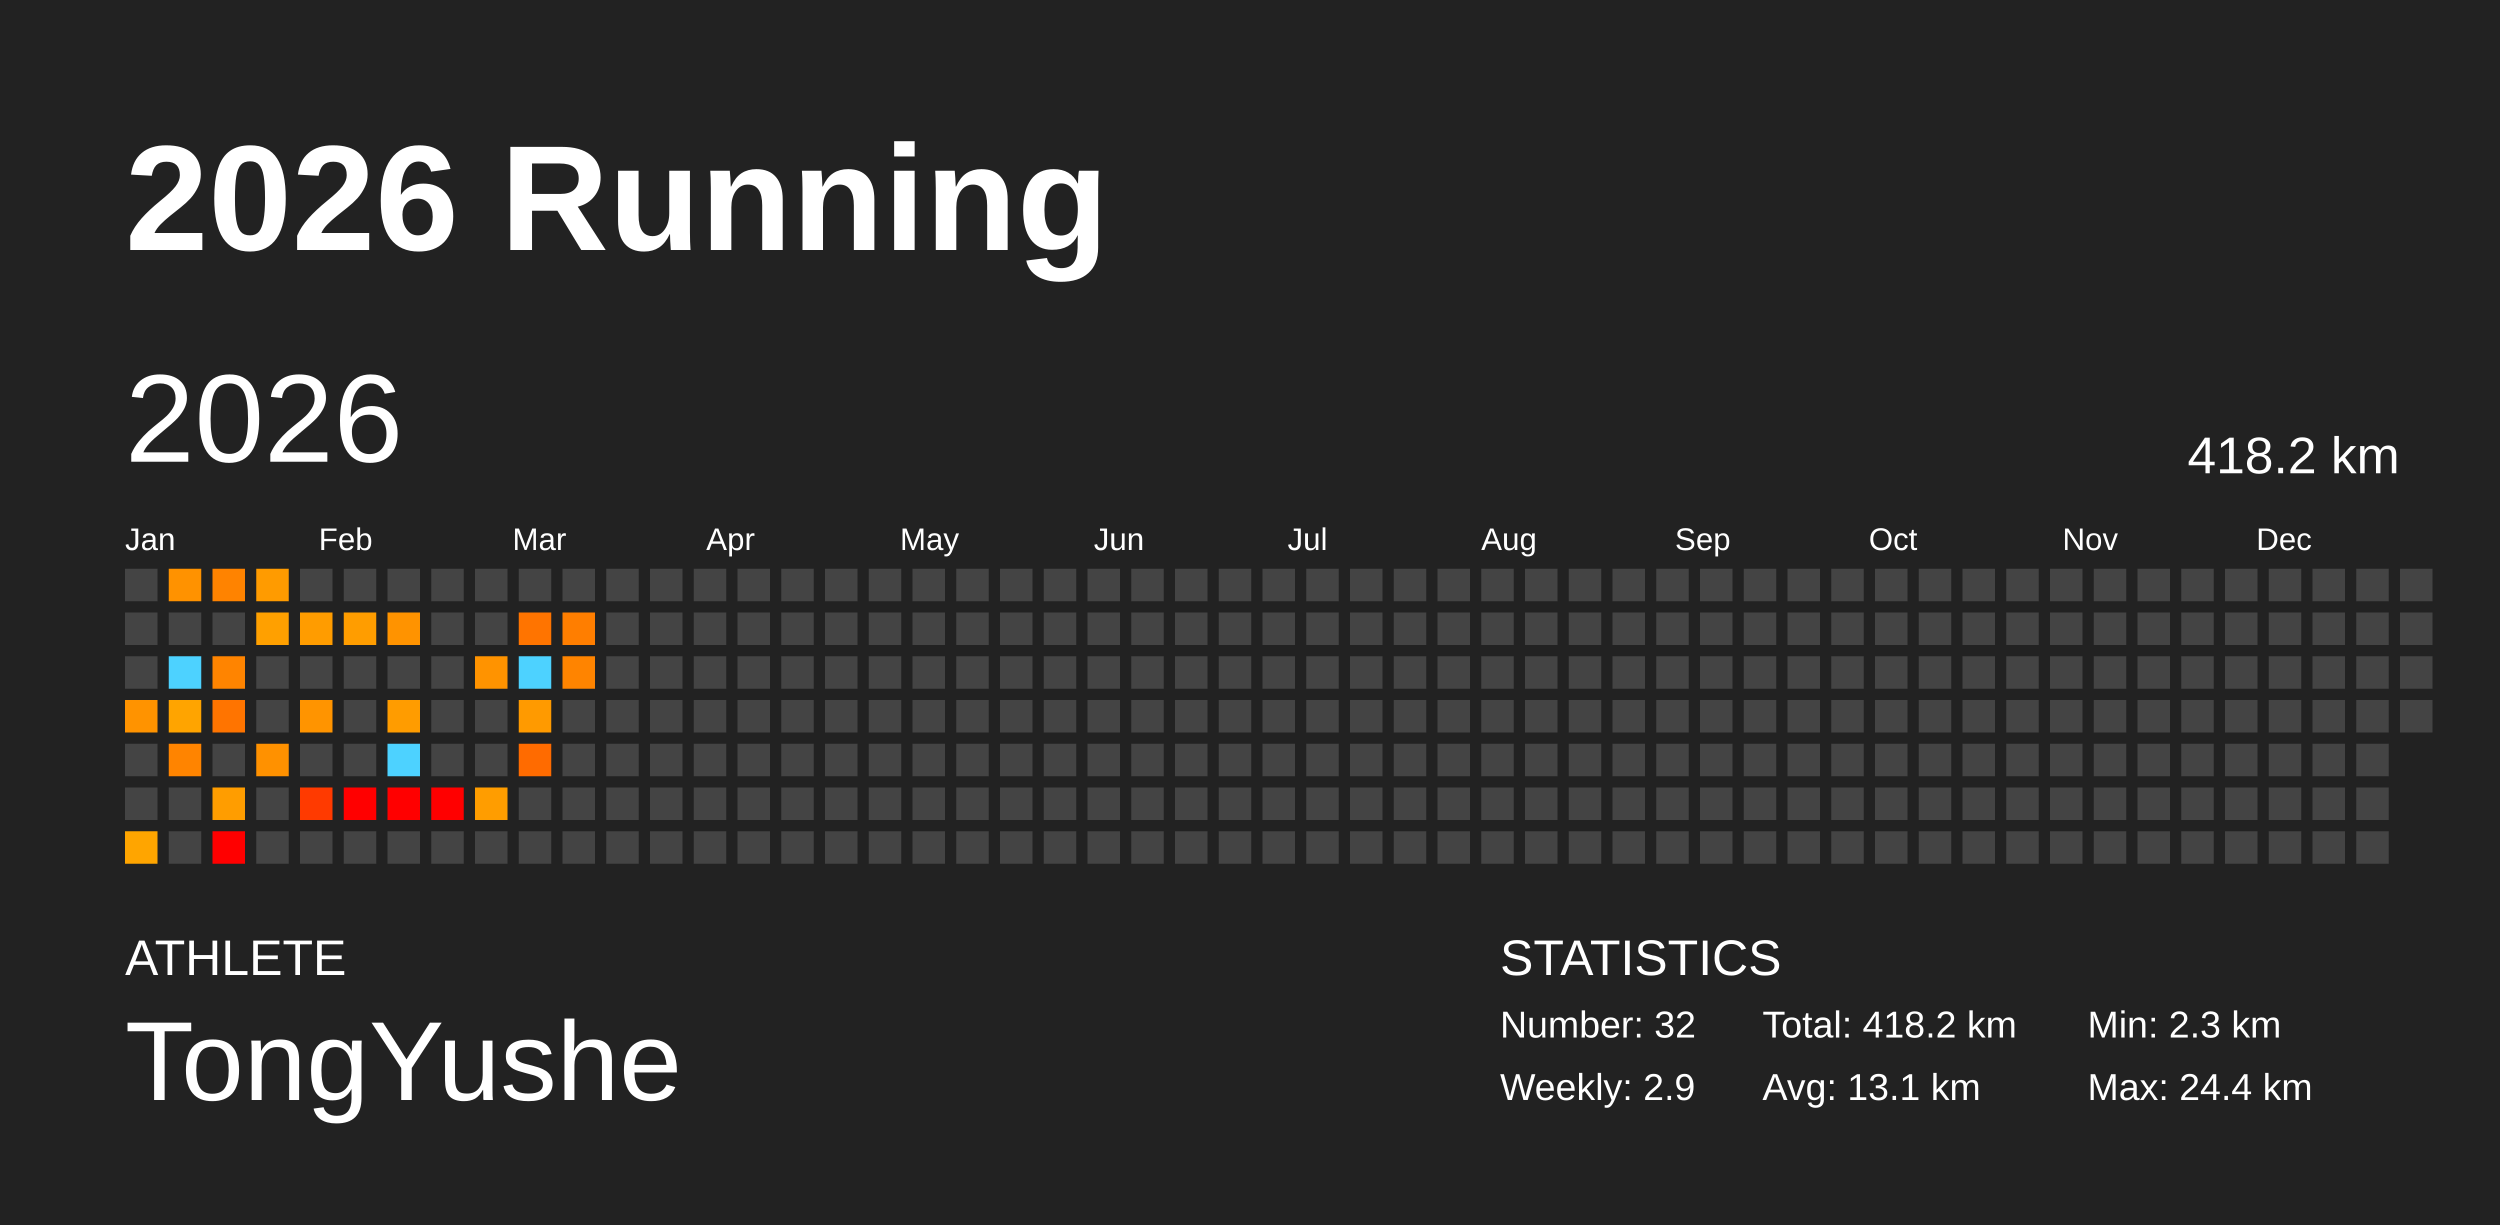
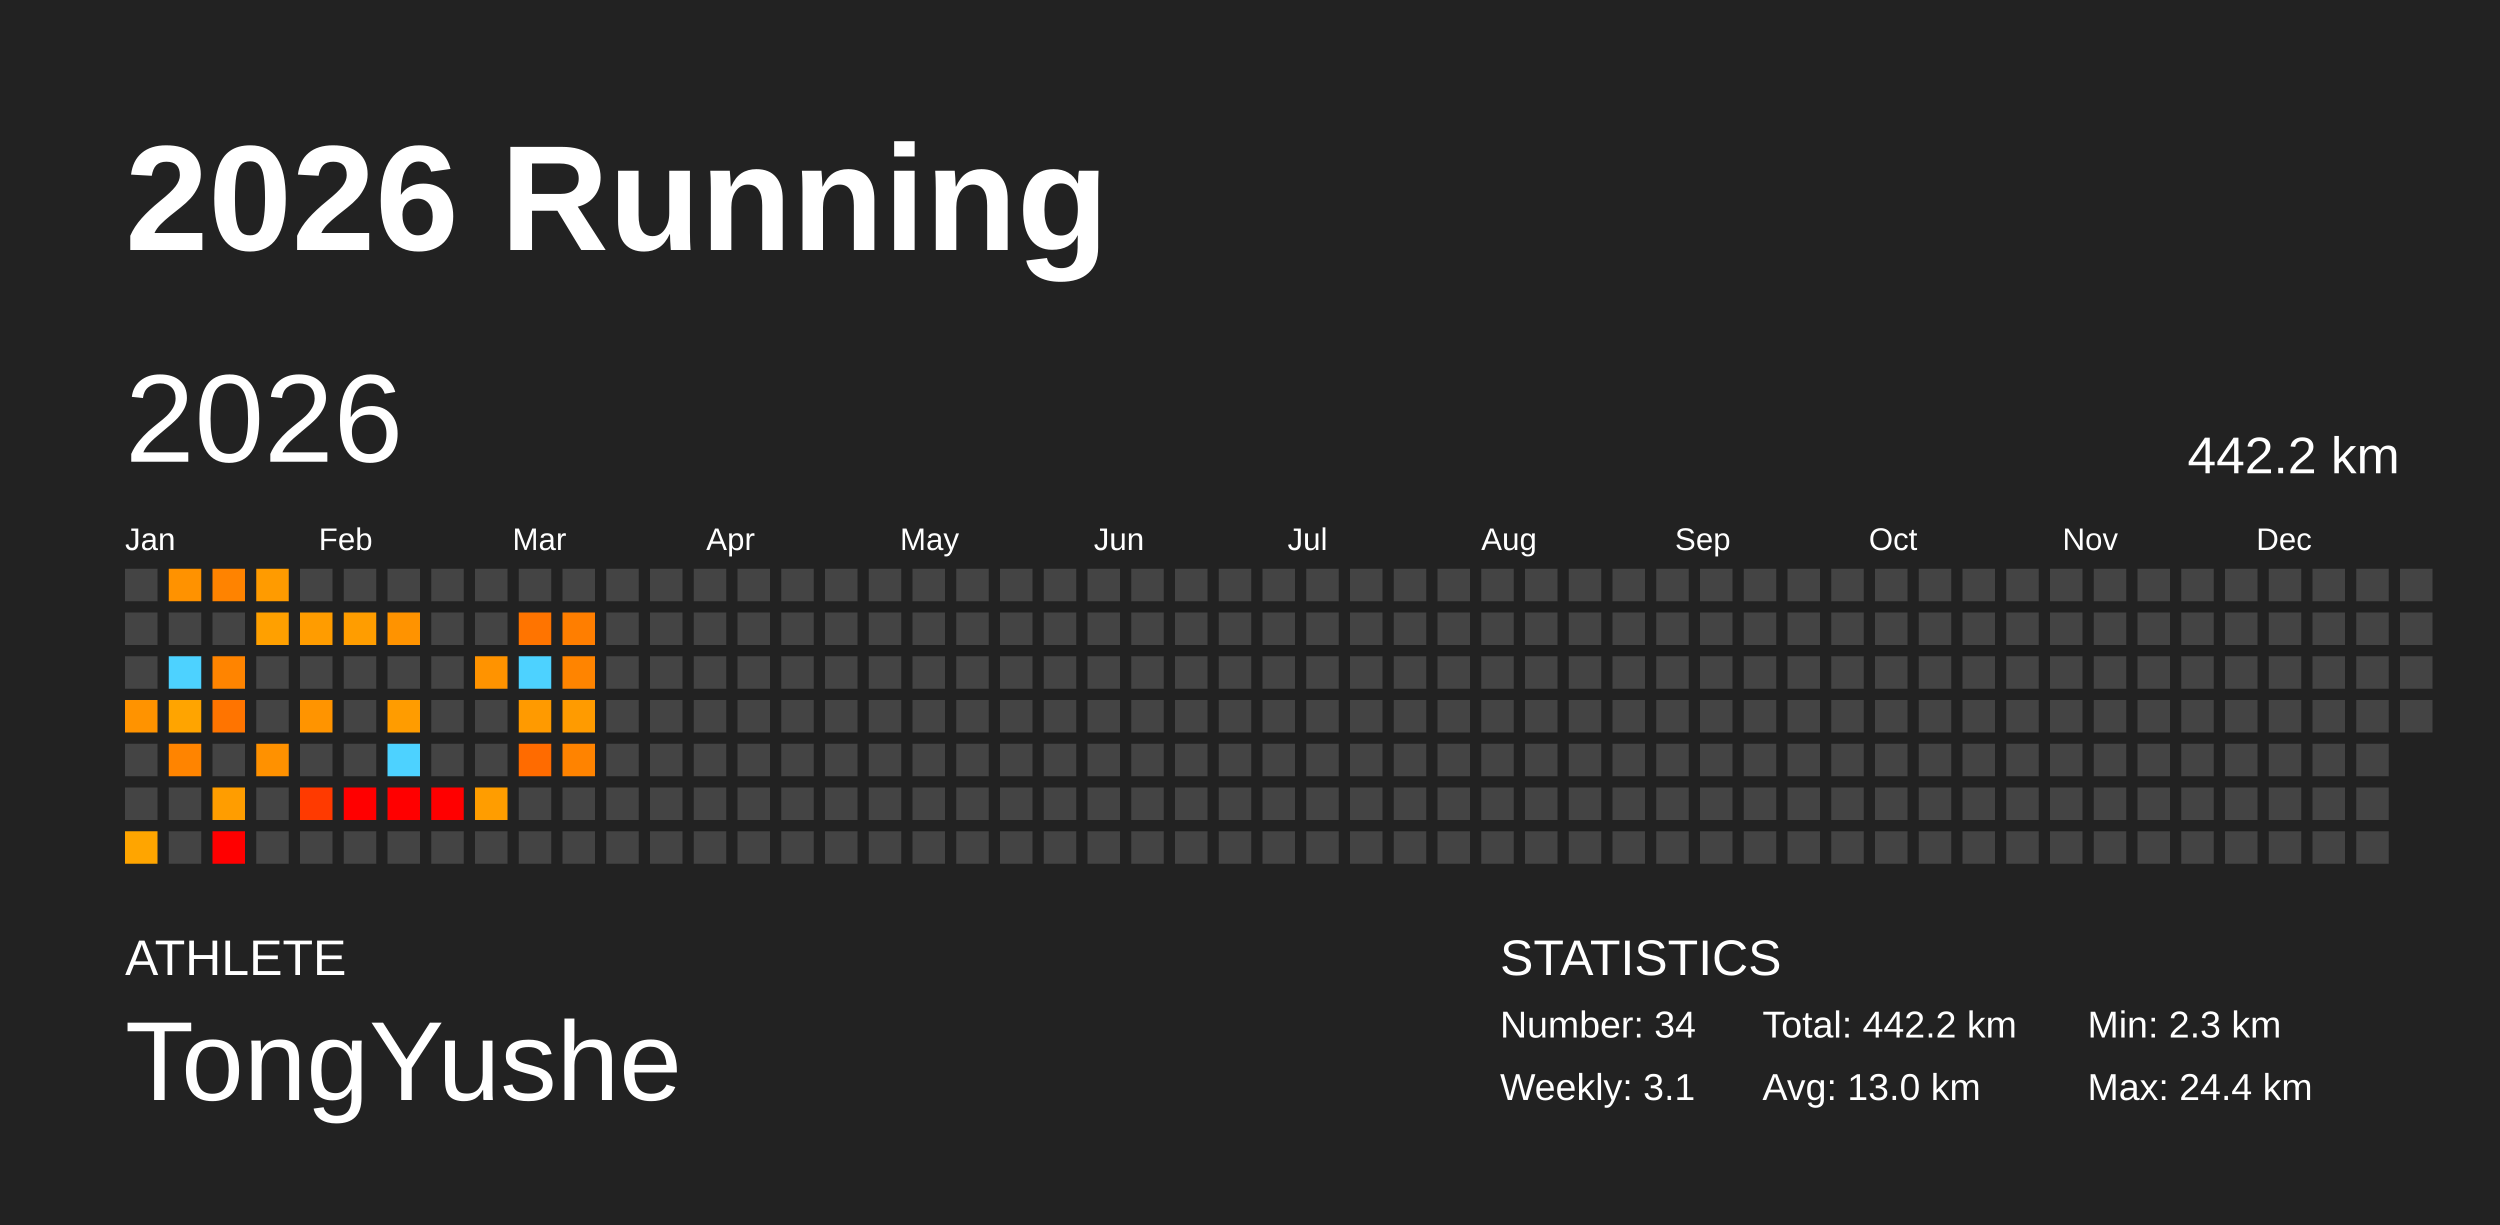
<svg xmlns="http://www.w3.org/2000/svg" baseProfile="full" height="98mm" version="1.1" viewBox="0,0,200,98" width="200mm">
  <defs />
  <rect fill="#222222" height="98" width="200" x="0" y="0" />
  <text fill="#FFFFFF" style="font-size:12px; font-family:Arial; font-weight:bold;" x="10" y="20">2026 Running</text>
  <text fill="#FFFFFF" style="font-size:4px; font-family:Arial" x="10" y="78">ATHLETE</text>
  <text fill="#FFFFFF" style="font-size:9px; font-family:Arial" x="10" y="88">TongYushe</text>
  <text fill="#FFFFFF" style="font-size:4px; font-family:Arial" x="120" y="78">STATISTICS</text>
-   <text fill="#FFFFFF" style="font-size:3px; font-family:Arial" x="120" y="83">Number: 32</text>
-   <text fill="#FFFFFF" style="font-size:3px; font-family:Arial" x="120" y="88">Weekly: 2.9</text>
-   <text fill="#FFFFFF" style="font-size:3px; font-family:Arial" x="141" y="83">Total: 418.2 km</text>
-   <text fill="#FFFFFF" style="font-size:3px; font-family:Arial" x="141" y="88">Avg: 13.1 km</text>
+   <text fill="#FFFFFF" style="font-size:3px; font-family:Arial" x="120" y="83">Number: 34</text>
+   <text fill="#FFFFFF" style="font-size:3px; font-family:Arial" x="120" y="88">Weekly: 3.1</text>
+   <text fill="#FFFFFF" style="font-size:3px; font-family:Arial" x="141" y="83">Total: 442.2 km</text>
+   <text fill="#FFFFFF" style="font-size:3px; font-family:Arial" x="141" y="88">Avg: 13.0 km</text>
  <text fill="#FFFFFF" style="font-size:3px; font-family:Arial" x="167" y="83">Min: 2.3 km</text>
  <text fill="#FFFFFF" style="font-size:3px; font-family:Arial" x="167" y="88">Max: 24.4 km</text>
  <text dominant-baseline="hanging" fill="#FFFFFF" style="font-size:10.0px; font-family:Arial;" x="10" y="30">2026</text>
-   <text dominant-baseline="hanging" fill="#FFFFFF" style="font-size:4.125px; font-family:Arial;" x="175" y="35">418.2 km</text>
+   <text dominant-baseline="hanging" fill="#FFFFFF" style="font-size:4.125px; font-family:Arial;" x="175" y="35">442.2 km</text>
  <text fill="#FFFFFF" style="font-size:2.5px; font-family:Arial" x="10.0" y="44">Jan</text>
  <text fill="#FFFFFF" style="font-size:2.5px; font-family:Arial" x="25.5" y="44">Feb</text>
  <text fill="#FFFFFF" style="font-size:2.5px; font-family:Arial" x="41.0" y="44">Mar</text>
  <text fill="#FFFFFF" style="font-size:2.5px; font-family:Arial" x="56.5" y="44">Apr</text>
  <text fill="#FFFFFF" style="font-size:2.5px; font-family:Arial" x="72.0" y="44">May</text>
  <text fill="#FFFFFF" style="font-size:2.5px; font-family:Arial" x="87.5" y="44">Jun</text>
  <text fill="#FFFFFF" style="font-size:2.5px; font-family:Arial" x="103.0" y="44">Jul</text>
  <text fill="#FFFFFF" style="font-size:2.5px; font-family:Arial" x="118.5" y="44">Aug</text>
  <text fill="#FFFFFF" style="font-size:2.5px; font-family:Arial" x="134.0" y="44">Sep</text>
  <text fill="#FFFFFF" style="font-size:2.5px; font-family:Arial" x="149.5" y="44">Oct</text>
  <text fill="#FFFFFF" style="font-size:2.5px; font-family:Arial" x="165.0" y="44">Nov</text>
  <text fill="#FFFFFF" style="font-size:2.5px; font-family:Arial" x="180.5" y="44">Dec</text>
  <rect fill="#444444" height="2.6" width="2.6" x="10.0" y="45.5" />
  <rect fill="#444444" height="2.6" width="2.6" x="10.0" y="49.0" />
  <rect fill="#444444" height="2.6" width="2.6" x="10.0" y="52.5" />
  <rect fill="#ff9300" height="2.6" width="2.6" x="10.0" y="56.0" />
  <rect fill="#444444" height="2.6" width="2.6" x="10.0" y="59.5" />
  <rect fill="#444444" height="2.6" width="2.6" x="10.0" y="63.0" />
  <rect fill="#ffa500" height="2.6" width="2.6" x="10.0" y="66.5" />
  <rect fill="#ff9200" height="2.6" width="2.6" x="13.5" y="45.5" />
  <rect fill="#444444" height="2.6" width="2.6" x="13.5" y="49.0" />
  <rect fill="#4dd2ff" height="2.6" width="2.6" x="13.5" y="52.5" />
  <rect fill="#ffa400" height="2.6" width="2.6" x="13.5" y="56.0" />
  <rect fill="#ff8400" height="2.6" width="2.6" x="13.5" y="59.5" />
  <rect fill="#444444" height="2.6" width="2.6" x="13.5" y="63.0" />
  <rect fill="#444444" height="2.6" width="2.6" x="13.5" y="66.5" />
  <rect fill="#ff8300" height="2.6" width="2.6" x="17.0" y="45.5" />
  <rect fill="#444444" height="2.6" width="2.6" x="17.0" y="49.0" />
  <rect fill="#ff8400" height="2.6" width="2.6" x="17.0" y="52.5" />
  <rect fill="#ff7400" height="2.6" width="2.6" x="17.0" y="56.0" />
  <rect fill="#444444" height="2.6" width="2.6" x="17.0" y="59.5" />
  <rect fill="#ff9d00" height="2.6" width="2.6" x="17.0" y="63.0" />
  <rect fill="red" height="2.6" width="2.6" x="17.0" y="66.5" />
  <rect fill="#ff9b00" height="2.6" width="2.6" x="20.5" y="45.5" />
  <rect fill="#ffa000" height="2.6" width="2.6" x="20.5" y="49.0" />
  <rect fill="#444444" height="2.6" width="2.6" x="20.5" y="52.5" />
  <rect fill="#444444" height="2.6" width="2.6" x="20.5" y="56.0" />
  <rect fill="#ff9100" height="2.6" width="2.6" x="20.5" y="59.5" />
  <rect fill="#444444" height="2.6" width="2.6" x="20.5" y="63.0" />
  <rect fill="#444444" height="2.6" width="2.6" x="20.5" y="66.5" />
  <rect fill="#444444" height="2.6" width="2.6" x="24.0" y="45.5" />
  <rect fill="#ff9c00" height="2.6" width="2.6" x="24.0" y="49.0" />
  <rect fill="#444444" height="2.6" width="2.6" x="24.0" y="52.5" />
  <rect fill="#ff9400" height="2.6" width="2.6" x="24.0" y="56.0" />
  <rect fill="#444444" height="2.6" width="2.6" x="24.0" y="59.5" />
  <rect fill="#ff3a00" height="2.6" width="2.6" x="24.0" y="63.0" />
  <rect fill="#444444" height="2.6" width="2.6" x="24.0" y="66.5" />
  <rect fill="#444444" height="2.6" width="2.6" x="27.5" y="45.5" />
  <rect fill="#ff9d00" height="2.6" width="2.6" x="27.5" y="49.0" />
  <rect fill="#444444" height="2.6" width="2.6" x="27.5" y="52.5" />
  <rect fill="#444444" height="2.6" width="2.6" x="27.5" y="56.0" />
  <rect fill="#444444" height="2.6" width="2.6" x="27.5" y="59.5" />
  <rect fill="red" height="2.6" width="2.6" x="27.5" y="63.0" />
  <rect fill="#444444" height="2.6" width="2.6" x="27.5" y="66.5" />
  <rect fill="#444444" height="2.6" width="2.6" x="31.0" y="45.5" />
  <rect fill="#ff9300" height="2.6" width="2.6" x="31.0" y="49.0" />
  <rect fill="#444444" height="2.6" width="2.6" x="31.0" y="52.5" />
  <rect fill="#ff9c00" height="2.6" width="2.6" x="31.0" y="56.0" />
  <rect fill="#4dd2ff" height="2.6" width="2.6" x="31.0" y="59.5" />
  <rect fill="red" height="2.6" width="2.6" x="31.0" y="63.0" />
  <rect fill="#444444" height="2.6" width="2.6" x="31.0" y="66.5" />
  <rect fill="#444444" height="2.6" width="2.6" x="34.5" y="45.5" />
  <rect fill="#444444" height="2.6" width="2.6" x="34.5" y="49.0" />
  <rect fill="#444444" height="2.6" width="2.6" x="34.5" y="52.5" />
  <rect fill="#444444" height="2.6" width="2.6" x="34.5" y="56.0" />
  <rect fill="#444444" height="2.6" width="2.6" x="34.5" y="59.5" />
  <rect fill="red" height="2.6" width="2.6" x="34.5" y="63.0" />
  <rect fill="#444444" height="2.6" width="2.6" x="34.5" y="66.5" />
  <rect fill="#444444" height="2.6" width="2.6" x="38.0" y="45.5" />
  <rect fill="#444444" height="2.6" width="2.6" x="38.0" y="49.0" />
  <rect fill="#ff9300" height="2.6" width="2.6" x="38.0" y="52.5" />
  <rect fill="#444444" height="2.6" width="2.6" x="38.0" y="56.0" />
  <rect fill="#444444" height="2.6" width="2.6" x="38.0" y="59.5" />
  <rect fill="#ff9d00" height="2.6" width="2.6" x="38.0" y="63.0" />
  <rect fill="#444444" height="2.6" width="2.6" x="38.0" y="66.5" />
  <rect fill="#444444" height="2.6" width="2.6" x="41.5" y="45.5" />
  <rect fill="#ff7400" height="2.6" width="2.6" x="41.5" y="49.0" />
  <rect fill="#4dd2ff" height="2.6" width="2.6" x="41.5" y="52.5" />
  <rect fill="#ff9a00" height="2.6" width="2.6" x="41.5" y="56.0" />
  <rect fill="#ff6b00" height="2.6" width="2.6" x="41.5" y="59.5" />
  <rect fill="#444444" height="2.6" width="2.6" x="41.5" y="63.0" />
  <rect fill="#444444" height="2.6" width="2.6" x="41.5" y="66.5" />
  <rect fill="#444444" height="2.6" width="2.6" x="45.0" y="45.5" />
  <rect fill="#ff7e00" height="2.6" width="2.6" x="45.0" y="49.0" />
  <rect fill="#ff8400" height="2.6" width="2.6" x="45.0" y="52.5" />
-   <rect fill="#444444" height="2.6" width="2.6" x="45.0" y="56.0" />
-   <rect fill="#444444" height="2.6" width="2.6" x="45.0" y="59.5" />
+   <rect fill="#ff9b00" height="2.6" width="2.6" x="45.0" y="56.0" />
+   <rect fill="#ff8300" height="2.6" width="2.6" x="45.0" y="59.5" />
  <rect fill="#444444" height="2.6" width="2.6" x="45.0" y="63.0" />
  <rect fill="#444444" height="2.6" width="2.6" x="45.0" y="66.5" />
  <rect fill="#444444" height="2.6" width="2.6" x="48.5" y="45.5" />
  <rect fill="#444444" height="2.6" width="2.6" x="48.5" y="49.0" />
  <rect fill="#444444" height="2.6" width="2.6" x="48.5" y="52.5" />
  <rect fill="#444444" height="2.6" width="2.6" x="48.5" y="56.0" />
  <rect fill="#444444" height="2.6" width="2.6" x="48.5" y="59.5" />
  <rect fill="#444444" height="2.6" width="2.6" x="48.5" y="63.0" />
  <rect fill="#444444" height="2.6" width="2.6" x="48.5" y="66.5" />
  <rect fill="#444444" height="2.6" width="2.6" x="52.0" y="45.5" />
  <rect fill="#444444" height="2.6" width="2.6" x="52.0" y="49.0" />
  <rect fill="#444444" height="2.6" width="2.6" x="52.0" y="52.5" />
  <rect fill="#444444" height="2.6" width="2.6" x="52.0" y="56.0" />
  <rect fill="#444444" height="2.6" width="2.6" x="52.0" y="59.5" />
  <rect fill="#444444" height="2.6" width="2.6" x="52.0" y="63.0" />
  <rect fill="#444444" height="2.6" width="2.6" x="52.0" y="66.5" />
  <rect fill="#444444" height="2.6" width="2.6" x="55.5" y="45.5" />
  <rect fill="#444444" height="2.6" width="2.6" x="55.5" y="49.0" />
  <rect fill="#444444" height="2.6" width="2.6" x="55.5" y="52.5" />
  <rect fill="#444444" height="2.6" width="2.6" x="55.5" y="56.0" />
  <rect fill="#444444" height="2.6" width="2.6" x="55.5" y="59.5" />
  <rect fill="#444444" height="2.6" width="2.6" x="55.5" y="63.0" />
  <rect fill="#444444" height="2.6" width="2.6" x="55.5" y="66.5" />
  <rect fill="#444444" height="2.6" width="2.6" x="59.0" y="45.5" />
  <rect fill="#444444" height="2.6" width="2.6" x="59.0" y="49.0" />
  <rect fill="#444444" height="2.6" width="2.6" x="59.0" y="52.5" />
  <rect fill="#444444" height="2.6" width="2.6" x="59.0" y="56.0" />
  <rect fill="#444444" height="2.6" width="2.6" x="59.0" y="59.5" />
  <rect fill="#444444" height="2.6" width="2.6" x="59.0" y="63.0" />
  <rect fill="#444444" height="2.6" width="2.6" x="59.0" y="66.5" />
  <rect fill="#444444" height="2.6" width="2.6" x="62.5" y="45.5" />
  <rect fill="#444444" height="2.6" width="2.6" x="62.5" y="49.0" />
  <rect fill="#444444" height="2.6" width="2.6" x="62.5" y="52.5" />
  <rect fill="#444444" height="2.6" width="2.6" x="62.5" y="56.0" />
  <rect fill="#444444" height="2.6" width="2.6" x="62.5" y="59.5" />
  <rect fill="#444444" height="2.6" width="2.6" x="62.5" y="63.0" />
  <rect fill="#444444" height="2.6" width="2.6" x="62.5" y="66.5" />
  <rect fill="#444444" height="2.6" width="2.6" x="66.0" y="45.5" />
  <rect fill="#444444" height="2.6" width="2.6" x="66.0" y="49.0" />
  <rect fill="#444444" height="2.6" width="2.6" x="66.0" y="52.5" />
  <rect fill="#444444" height="2.6" width="2.6" x="66.0" y="56.0" />
  <rect fill="#444444" height="2.6" width="2.6" x="66.0" y="59.5" />
  <rect fill="#444444" height="2.6" width="2.6" x="66.0" y="63.0" />
  <rect fill="#444444" height="2.6" width="2.6" x="66.0" y="66.5" />
  <rect fill="#444444" height="2.6" width="2.6" x="69.5" y="45.5" />
  <rect fill="#444444" height="2.6" width="2.6" x="69.5" y="49.0" />
  <rect fill="#444444" height="2.6" width="2.6" x="69.5" y="52.5" />
  <rect fill="#444444" height="2.6" width="2.6" x="69.5" y="56.0" />
  <rect fill="#444444" height="2.6" width="2.6" x="69.5" y="59.5" />
  <rect fill="#444444" height="2.6" width="2.6" x="69.5" y="63.0" />
  <rect fill="#444444" height="2.6" width="2.6" x="69.5" y="66.5" />
  <rect fill="#444444" height="2.6" width="2.6" x="73.0" y="45.5" />
  <rect fill="#444444" height="2.6" width="2.6" x="73.0" y="49.0" />
  <rect fill="#444444" height="2.6" width="2.6" x="73.0" y="52.5" />
  <rect fill="#444444" height="2.6" width="2.6" x="73.0" y="56.0" />
  <rect fill="#444444" height="2.6" width="2.6" x="73.0" y="59.5" />
  <rect fill="#444444" height="2.6" width="2.6" x="73.0" y="63.0" />
  <rect fill="#444444" height="2.6" width="2.6" x="73.0" y="66.5" />
  <rect fill="#444444" height="2.6" width="2.6" x="76.5" y="45.5" />
  <rect fill="#444444" height="2.6" width="2.6" x="76.5" y="49.0" />
  <rect fill="#444444" height="2.6" width="2.6" x="76.5" y="52.5" />
  <rect fill="#444444" height="2.6" width="2.6" x="76.5" y="56.0" />
  <rect fill="#444444" height="2.6" width="2.6" x="76.5" y="59.5" />
  <rect fill="#444444" height="2.6" width="2.6" x="76.5" y="63.0" />
  <rect fill="#444444" height="2.6" width="2.6" x="76.5" y="66.5" />
  <rect fill="#444444" height="2.6" width="2.6" x="80.0" y="45.5" />
  <rect fill="#444444" height="2.6" width="2.6" x="80.0" y="49.0" />
  <rect fill="#444444" height="2.6" width="2.6" x="80.0" y="52.5" />
  <rect fill="#444444" height="2.6" width="2.6" x="80.0" y="56.0" />
  <rect fill="#444444" height="2.6" width="2.6" x="80.0" y="59.5" />
  <rect fill="#444444" height="2.6" width="2.6" x="80.0" y="63.0" />
  <rect fill="#444444" height="2.6" width="2.6" x="80.0" y="66.5" />
  <rect fill="#444444" height="2.6" width="2.6" x="83.5" y="45.5" />
  <rect fill="#444444" height="2.6" width="2.6" x="83.5" y="49.0" />
  <rect fill="#444444" height="2.6" width="2.6" x="83.5" y="52.5" />
  <rect fill="#444444" height="2.6" width="2.6" x="83.5" y="56.0" />
  <rect fill="#444444" height="2.6" width="2.6" x="83.5" y="59.5" />
  <rect fill="#444444" height="2.6" width="2.6" x="83.5" y="63.0" />
  <rect fill="#444444" height="2.6" width="2.6" x="83.5" y="66.5" />
  <rect fill="#444444" height="2.6" width="2.6" x="87.0" y="45.5" />
  <rect fill="#444444" height="2.6" width="2.6" x="87.0" y="49.0" />
  <rect fill="#444444" height="2.6" width="2.6" x="87.0" y="52.5" />
  <rect fill="#444444" height="2.6" width="2.6" x="87.0" y="56.0" />
  <rect fill="#444444" height="2.6" width="2.6" x="87.0" y="59.5" />
  <rect fill="#444444" height="2.6" width="2.6" x="87.0" y="63.0" />
  <rect fill="#444444" height="2.6" width="2.6" x="87.0" y="66.5" />
  <rect fill="#444444" height="2.6" width="2.6" x="90.5" y="45.5" />
  <rect fill="#444444" height="2.6" width="2.6" x="90.5" y="49.0" />
  <rect fill="#444444" height="2.6" width="2.6" x="90.5" y="52.5" />
  <rect fill="#444444" height="2.6" width="2.6" x="90.5" y="56.0" />
  <rect fill="#444444" height="2.6" width="2.6" x="90.5" y="59.5" />
  <rect fill="#444444" height="2.6" width="2.6" x="90.5" y="63.0" />
  <rect fill="#444444" height="2.6" width="2.6" x="90.5" y="66.5" />
  <rect fill="#444444" height="2.6" width="2.6" x="94.0" y="45.5" />
  <rect fill="#444444" height="2.6" width="2.6" x="94.0" y="49.0" />
  <rect fill="#444444" height="2.6" width="2.6" x="94.0" y="52.5" />
  <rect fill="#444444" height="2.6" width="2.6" x="94.0" y="56.0" />
  <rect fill="#444444" height="2.6" width="2.6" x="94.0" y="59.5" />
  <rect fill="#444444" height="2.6" width="2.6" x="94.0" y="63.0" />
  <rect fill="#444444" height="2.6" width="2.6" x="94.0" y="66.5" />
  <rect fill="#444444" height="2.6" width="2.6" x="97.5" y="45.5" />
  <rect fill="#444444" height="2.6" width="2.6" x="97.5" y="49.0" />
  <rect fill="#444444" height="2.6" width="2.6" x="97.5" y="52.5" />
  <rect fill="#444444" height="2.6" width="2.6" x="97.5" y="56.0" />
  <rect fill="#444444" height="2.6" width="2.6" x="97.5" y="59.5" />
  <rect fill="#444444" height="2.6" width="2.6" x="97.5" y="63.0" />
  <rect fill="#444444" height="2.6" width="2.6" x="97.5" y="66.5" />
  <rect fill="#444444" height="2.6" width="2.6" x="101.0" y="45.5" />
  <rect fill="#444444" height="2.6" width="2.6" x="101.0" y="49.0" />
  <rect fill="#444444" height="2.6" width="2.6" x="101.0" y="52.5" />
  <rect fill="#444444" height="2.6" width="2.6" x="101.0" y="56.0" />
  <rect fill="#444444" height="2.6" width="2.6" x="101.0" y="59.5" />
  <rect fill="#444444" height="2.6" width="2.6" x="101.0" y="63.0" />
  <rect fill="#444444" height="2.6" width="2.6" x="101.0" y="66.5" />
  <rect fill="#444444" height="2.6" width="2.6" x="104.5" y="45.5" />
  <rect fill="#444444" height="2.6" width="2.6" x="104.5" y="49.0" />
  <rect fill="#444444" height="2.6" width="2.6" x="104.5" y="52.5" />
  <rect fill="#444444" height="2.6" width="2.6" x="104.5" y="56.0" />
  <rect fill="#444444" height="2.6" width="2.6" x="104.5" y="59.5" />
  <rect fill="#444444" height="2.6" width="2.6" x="104.5" y="63.0" />
  <rect fill="#444444" height="2.6" width="2.6" x="104.5" y="66.5" />
  <rect fill="#444444" height="2.6" width="2.6" x="108.0" y="45.5" />
  <rect fill="#444444" height="2.6" width="2.6" x="108.0" y="49.0" />
  <rect fill="#444444" height="2.6" width="2.6" x="108.0" y="52.5" />
  <rect fill="#444444" height="2.6" width="2.6" x="108.0" y="56.0" />
  <rect fill="#444444" height="2.6" width="2.6" x="108.0" y="59.5" />
  <rect fill="#444444" height="2.6" width="2.6" x="108.0" y="63.0" />
  <rect fill="#444444" height="2.6" width="2.6" x="108.0" y="66.5" />
  <rect fill="#444444" height="2.6" width="2.6" x="111.5" y="45.5" />
  <rect fill="#444444" height="2.6" width="2.6" x="111.5" y="49.0" />
  <rect fill="#444444" height="2.6" width="2.6" x="111.5" y="52.5" />
  <rect fill="#444444" height="2.6" width="2.6" x="111.5" y="56.0" />
  <rect fill="#444444" height="2.6" width="2.6" x="111.5" y="59.5" />
  <rect fill="#444444" height="2.6" width="2.6" x="111.5" y="63.0" />
  <rect fill="#444444" height="2.6" width="2.6" x="111.5" y="66.5" />
  <rect fill="#444444" height="2.6" width="2.6" x="115.0" y="45.5" />
  <rect fill="#444444" height="2.6" width="2.6" x="115.0" y="49.0" />
  <rect fill="#444444" height="2.6" width="2.6" x="115.0" y="52.5" />
  <rect fill="#444444" height="2.6" width="2.6" x="115.0" y="56.0" />
  <rect fill="#444444" height="2.6" width="2.6" x="115.0" y="59.5" />
  <rect fill="#444444" height="2.6" width="2.6" x="115.0" y="63.0" />
  <rect fill="#444444" height="2.6" width="2.6" x="115.0" y="66.5" />
  <rect fill="#444444" height="2.6" width="2.6" x="118.5" y="45.5" />
  <rect fill="#444444" height="2.6" width="2.6" x="118.5" y="49.0" />
  <rect fill="#444444" height="2.6" width="2.6" x="118.5" y="52.5" />
  <rect fill="#444444" height="2.6" width="2.6" x="118.5" y="56.0" />
  <rect fill="#444444" height="2.6" width="2.6" x="118.5" y="59.5" />
  <rect fill="#444444" height="2.6" width="2.6" x="118.5" y="63.0" />
  <rect fill="#444444" height="2.6" width="2.6" x="118.5" y="66.5" />
  <rect fill="#444444" height="2.6" width="2.6" x="122.0" y="45.5" />
  <rect fill="#444444" height="2.6" width="2.6" x="122.0" y="49.0" />
  <rect fill="#444444" height="2.6" width="2.6" x="122.0" y="52.5" />
  <rect fill="#444444" height="2.6" width="2.6" x="122.0" y="56.0" />
  <rect fill="#444444" height="2.6" width="2.6" x="122.0" y="59.5" />
  <rect fill="#444444" height="2.6" width="2.6" x="122.0" y="63.0" />
  <rect fill="#444444" height="2.6" width="2.6" x="122.0" y="66.5" />
  <rect fill="#444444" height="2.6" width="2.6" x="125.5" y="45.5" />
  <rect fill="#444444" height="2.6" width="2.6" x="125.5" y="49.0" />
  <rect fill="#444444" height="2.6" width="2.6" x="125.5" y="52.5" />
  <rect fill="#444444" height="2.6" width="2.6" x="125.5" y="56.0" />
  <rect fill="#444444" height="2.6" width="2.6" x="125.5" y="59.5" />
  <rect fill="#444444" height="2.6" width="2.6" x="125.5" y="63.0" />
  <rect fill="#444444" height="2.6" width="2.6" x="125.5" y="66.5" />
  <rect fill="#444444" height="2.6" width="2.6" x="129.0" y="45.5" />
  <rect fill="#444444" height="2.6" width="2.6" x="129.0" y="49.0" />
  <rect fill="#444444" height="2.6" width="2.6" x="129.0" y="52.5" />
  <rect fill="#444444" height="2.6" width="2.6" x="129.0" y="56.0" />
  <rect fill="#444444" height="2.6" width="2.6" x="129.0" y="59.5" />
  <rect fill="#444444" height="2.6" width="2.6" x="129.0" y="63.0" />
  <rect fill="#444444" height="2.6" width="2.6" x="129.0" y="66.5" />
  <rect fill="#444444" height="2.6" width="2.6" x="132.5" y="45.5" />
  <rect fill="#444444" height="2.6" width="2.6" x="132.5" y="49.0" />
  <rect fill="#444444" height="2.6" width="2.6" x="132.5" y="52.5" />
  <rect fill="#444444" height="2.6" width="2.6" x="132.5" y="56.0" />
  <rect fill="#444444" height="2.6" width="2.6" x="132.5" y="59.5" />
  <rect fill="#444444" height="2.6" width="2.6" x="132.5" y="63.0" />
  <rect fill="#444444" height="2.6" width="2.6" x="132.5" y="66.5" />
  <rect fill="#444444" height="2.6" width="2.6" x="136.0" y="45.5" />
  <rect fill="#444444" height="2.6" width="2.6" x="136.0" y="49.0" />
  <rect fill="#444444" height="2.6" width="2.6" x="136.0" y="52.5" />
  <rect fill="#444444" height="2.6" width="2.6" x="136.0" y="56.0" />
  <rect fill="#444444" height="2.6" width="2.6" x="136.0" y="59.5" />
  <rect fill="#444444" height="2.6" width="2.6" x="136.0" y="63.0" />
  <rect fill="#444444" height="2.6" width="2.6" x="136.0" y="66.5" />
  <rect fill="#444444" height="2.6" width="2.6" x="139.5" y="45.5" />
  <rect fill="#444444" height="2.6" width="2.6" x="139.5" y="49.0" />
  <rect fill="#444444" height="2.6" width="2.6" x="139.5" y="52.5" />
  <rect fill="#444444" height="2.6" width="2.6" x="139.5" y="56.0" />
  <rect fill="#444444" height="2.6" width="2.6" x="139.5" y="59.5" />
  <rect fill="#444444" height="2.6" width="2.6" x="139.5" y="63.0" />
  <rect fill="#444444" height="2.6" width="2.6" x="139.5" y="66.5" />
  <rect fill="#444444" height="2.6" width="2.6" x="143.0" y="45.5" />
  <rect fill="#444444" height="2.6" width="2.6" x="143.0" y="49.0" />
  <rect fill="#444444" height="2.6" width="2.6" x="143.0" y="52.5" />
  <rect fill="#444444" height="2.6" width="2.6" x="143.0" y="56.0" />
  <rect fill="#444444" height="2.6" width="2.6" x="143.0" y="59.5" />
  <rect fill="#444444" height="2.6" width="2.6" x="143.0" y="63.0" />
  <rect fill="#444444" height="2.6" width="2.6" x="143.0" y="66.5" />
  <rect fill="#444444" height="2.6" width="2.6" x="146.5" y="45.5" />
  <rect fill="#444444" height="2.6" width="2.6" x="146.5" y="49.0" />
  <rect fill="#444444" height="2.6" width="2.6" x="146.5" y="52.5" />
  <rect fill="#444444" height="2.6" width="2.6" x="146.5" y="56.0" />
  <rect fill="#444444" height="2.6" width="2.6" x="146.5" y="59.5" />
  <rect fill="#444444" height="2.6" width="2.6" x="146.5" y="63.0" />
  <rect fill="#444444" height="2.6" width="2.6" x="146.5" y="66.5" />
  <rect fill="#444444" height="2.6" width="2.6" x="150.0" y="45.5" />
  <rect fill="#444444" height="2.6" width="2.6" x="150.0" y="49.0" />
  <rect fill="#444444" height="2.6" width="2.6" x="150.0" y="52.5" />
  <rect fill="#444444" height="2.6" width="2.6" x="150.0" y="56.0" />
  <rect fill="#444444" height="2.6" width="2.6" x="150.0" y="59.5" />
  <rect fill="#444444" height="2.6" width="2.6" x="150.0" y="63.0" />
  <rect fill="#444444" height="2.6" width="2.6" x="150.0" y="66.5" />
  <rect fill="#444444" height="2.6" width="2.6" x="153.5" y="45.5" />
  <rect fill="#444444" height="2.6" width="2.6" x="153.5" y="49.0" />
  <rect fill="#444444" height="2.6" width="2.6" x="153.5" y="52.5" />
  <rect fill="#444444" height="2.6" width="2.6" x="153.5" y="56.0" />
  <rect fill="#444444" height="2.6" width="2.6" x="153.5" y="59.5" />
  <rect fill="#444444" height="2.6" width="2.6" x="153.5" y="63.0" />
  <rect fill="#444444" height="2.6" width="2.6" x="153.5" y="66.5" />
  <rect fill="#444444" height="2.6" width="2.6" x="157.0" y="45.5" />
  <rect fill="#444444" height="2.6" width="2.6" x="157.0" y="49.0" />
  <rect fill="#444444" height="2.6" width="2.6" x="157.0" y="52.5" />
  <rect fill="#444444" height="2.6" width="2.6" x="157.0" y="56.0" />
  <rect fill="#444444" height="2.6" width="2.6" x="157.0" y="59.5" />
  <rect fill="#444444" height="2.6" width="2.6" x="157.0" y="63.0" />
  <rect fill="#444444" height="2.6" width="2.6" x="157.0" y="66.5" />
  <rect fill="#444444" height="2.6" width="2.6" x="160.5" y="45.5" />
  <rect fill="#444444" height="2.6" width="2.6" x="160.5" y="49.0" />
  <rect fill="#444444" height="2.6" width="2.6" x="160.5" y="52.5" />
  <rect fill="#444444" height="2.6" width="2.6" x="160.5" y="56.0" />
  <rect fill="#444444" height="2.6" width="2.6" x="160.5" y="59.5" />
  <rect fill="#444444" height="2.6" width="2.6" x="160.5" y="63.0" />
  <rect fill="#444444" height="2.6" width="2.6" x="160.5" y="66.5" />
  <rect fill="#444444" height="2.6" width="2.6" x="164.0" y="45.5" />
  <rect fill="#444444" height="2.6" width="2.6" x="164.0" y="49.0" />
  <rect fill="#444444" height="2.6" width="2.6" x="164.0" y="52.5" />
  <rect fill="#444444" height="2.6" width="2.6" x="164.0" y="56.0" />
  <rect fill="#444444" height="2.6" width="2.6" x="164.0" y="59.5" />
  <rect fill="#444444" height="2.6" width="2.6" x="164.0" y="63.0" />
  <rect fill="#444444" height="2.6" width="2.6" x="164.0" y="66.5" />
  <rect fill="#444444" height="2.6" width="2.6" x="167.5" y="45.5" />
  <rect fill="#444444" height="2.6" width="2.6" x="167.5" y="49.0" />
  <rect fill="#444444" height="2.6" width="2.6" x="167.5" y="52.5" />
  <rect fill="#444444" height="2.6" width="2.6" x="167.5" y="56.0" />
  <rect fill="#444444" height="2.6" width="2.6" x="167.5" y="59.5" />
  <rect fill="#444444" height="2.6" width="2.6" x="167.5" y="63.0" />
  <rect fill="#444444" height="2.6" width="2.6" x="167.5" y="66.5" />
  <rect fill="#444444" height="2.6" width="2.6" x="171.0" y="45.5" />
  <rect fill="#444444" height="2.6" width="2.6" x="171.0" y="49.0" />
  <rect fill="#444444" height="2.6" width="2.6" x="171.0" y="52.5" />
  <rect fill="#444444" height="2.6" width="2.6" x="171.0" y="56.0" />
  <rect fill="#444444" height="2.6" width="2.6" x="171.0" y="59.5" />
  <rect fill="#444444" height="2.6" width="2.6" x="171.0" y="63.0" />
  <rect fill="#444444" height="2.6" width="2.6" x="171.0" y="66.5" />
  <rect fill="#444444" height="2.6" width="2.6" x="174.5" y="45.5" />
  <rect fill="#444444" height="2.6" width="2.6" x="174.5" y="49.0" />
  <rect fill="#444444" height="2.6" width="2.6" x="174.5" y="52.5" />
  <rect fill="#444444" height="2.6" width="2.6" x="174.5" y="56.0" />
  <rect fill="#444444" height="2.6" width="2.6" x="174.5" y="59.5" />
  <rect fill="#444444" height="2.6" width="2.6" x="174.5" y="63.0" />
  <rect fill="#444444" height="2.6" width="2.6" x="174.5" y="66.5" />
  <rect fill="#444444" height="2.6" width="2.6" x="178.0" y="45.5" />
  <rect fill="#444444" height="2.6" width="2.6" x="178.0" y="49.0" />
  <rect fill="#444444" height="2.6" width="2.6" x="178.0" y="52.5" />
  <rect fill="#444444" height="2.6" width="2.6" x="178.0" y="56.0" />
  <rect fill="#444444" height="2.6" width="2.6" x="178.0" y="59.5" />
  <rect fill="#444444" height="2.6" width="2.6" x="178.0" y="63.0" />
  <rect fill="#444444" height="2.6" width="2.6" x="178.0" y="66.5" />
  <rect fill="#444444" height="2.6" width="2.6" x="181.5" y="45.5" />
  <rect fill="#444444" height="2.6" width="2.6" x="181.5" y="49.0" />
  <rect fill="#444444" height="2.6" width="2.6" x="181.5" y="52.5" />
  <rect fill="#444444" height="2.6" width="2.6" x="181.5" y="56.0" />
  <rect fill="#444444" height="2.6" width="2.6" x="181.5" y="59.5" />
  <rect fill="#444444" height="2.6" width="2.6" x="181.5" y="63.0" />
  <rect fill="#444444" height="2.6" width="2.6" x="181.5" y="66.5" />
  <rect fill="#444444" height="2.6" width="2.6" x="185.0" y="45.5" />
  <rect fill="#444444" height="2.6" width="2.6" x="185.0" y="49.0" />
  <rect fill="#444444" height="2.6" width="2.6" x="185.0" y="52.5" />
  <rect fill="#444444" height="2.6" width="2.6" x="185.0" y="56.0" />
  <rect fill="#444444" height="2.6" width="2.6" x="185.0" y="59.5" />
  <rect fill="#444444" height="2.6" width="2.6" x="185.0" y="63.0" />
  <rect fill="#444444" height="2.6" width="2.6" x="185.0" y="66.5" />
  <rect fill="#444444" height="2.6" width="2.6" x="188.5" y="45.5" />
  <rect fill="#444444" height="2.6" width="2.6" x="188.5" y="49.0" />
  <rect fill="#444444" height="2.6" width="2.6" x="188.5" y="52.5" />
  <rect fill="#444444" height="2.6" width="2.6" x="188.5" y="56.0" />
  <rect fill="#444444" height="2.6" width="2.6" x="188.5" y="59.5" />
  <rect fill="#444444" height="2.6" width="2.6" x="188.5" y="63.0" />
  <rect fill="#444444" height="2.6" width="2.6" x="188.5" y="66.5" />
  <rect fill="#444444" height="2.6" width="2.6" x="192.0" y="45.5" />
  <rect fill="#444444" height="2.6" width="2.6" x="192.0" y="49.0" />
  <rect fill="#444444" height="2.6" width="2.6" x="192.0" y="52.5" />
  <rect fill="#444444" height="2.6" width="2.6" x="192.0" y="56.0" />
</svg>
